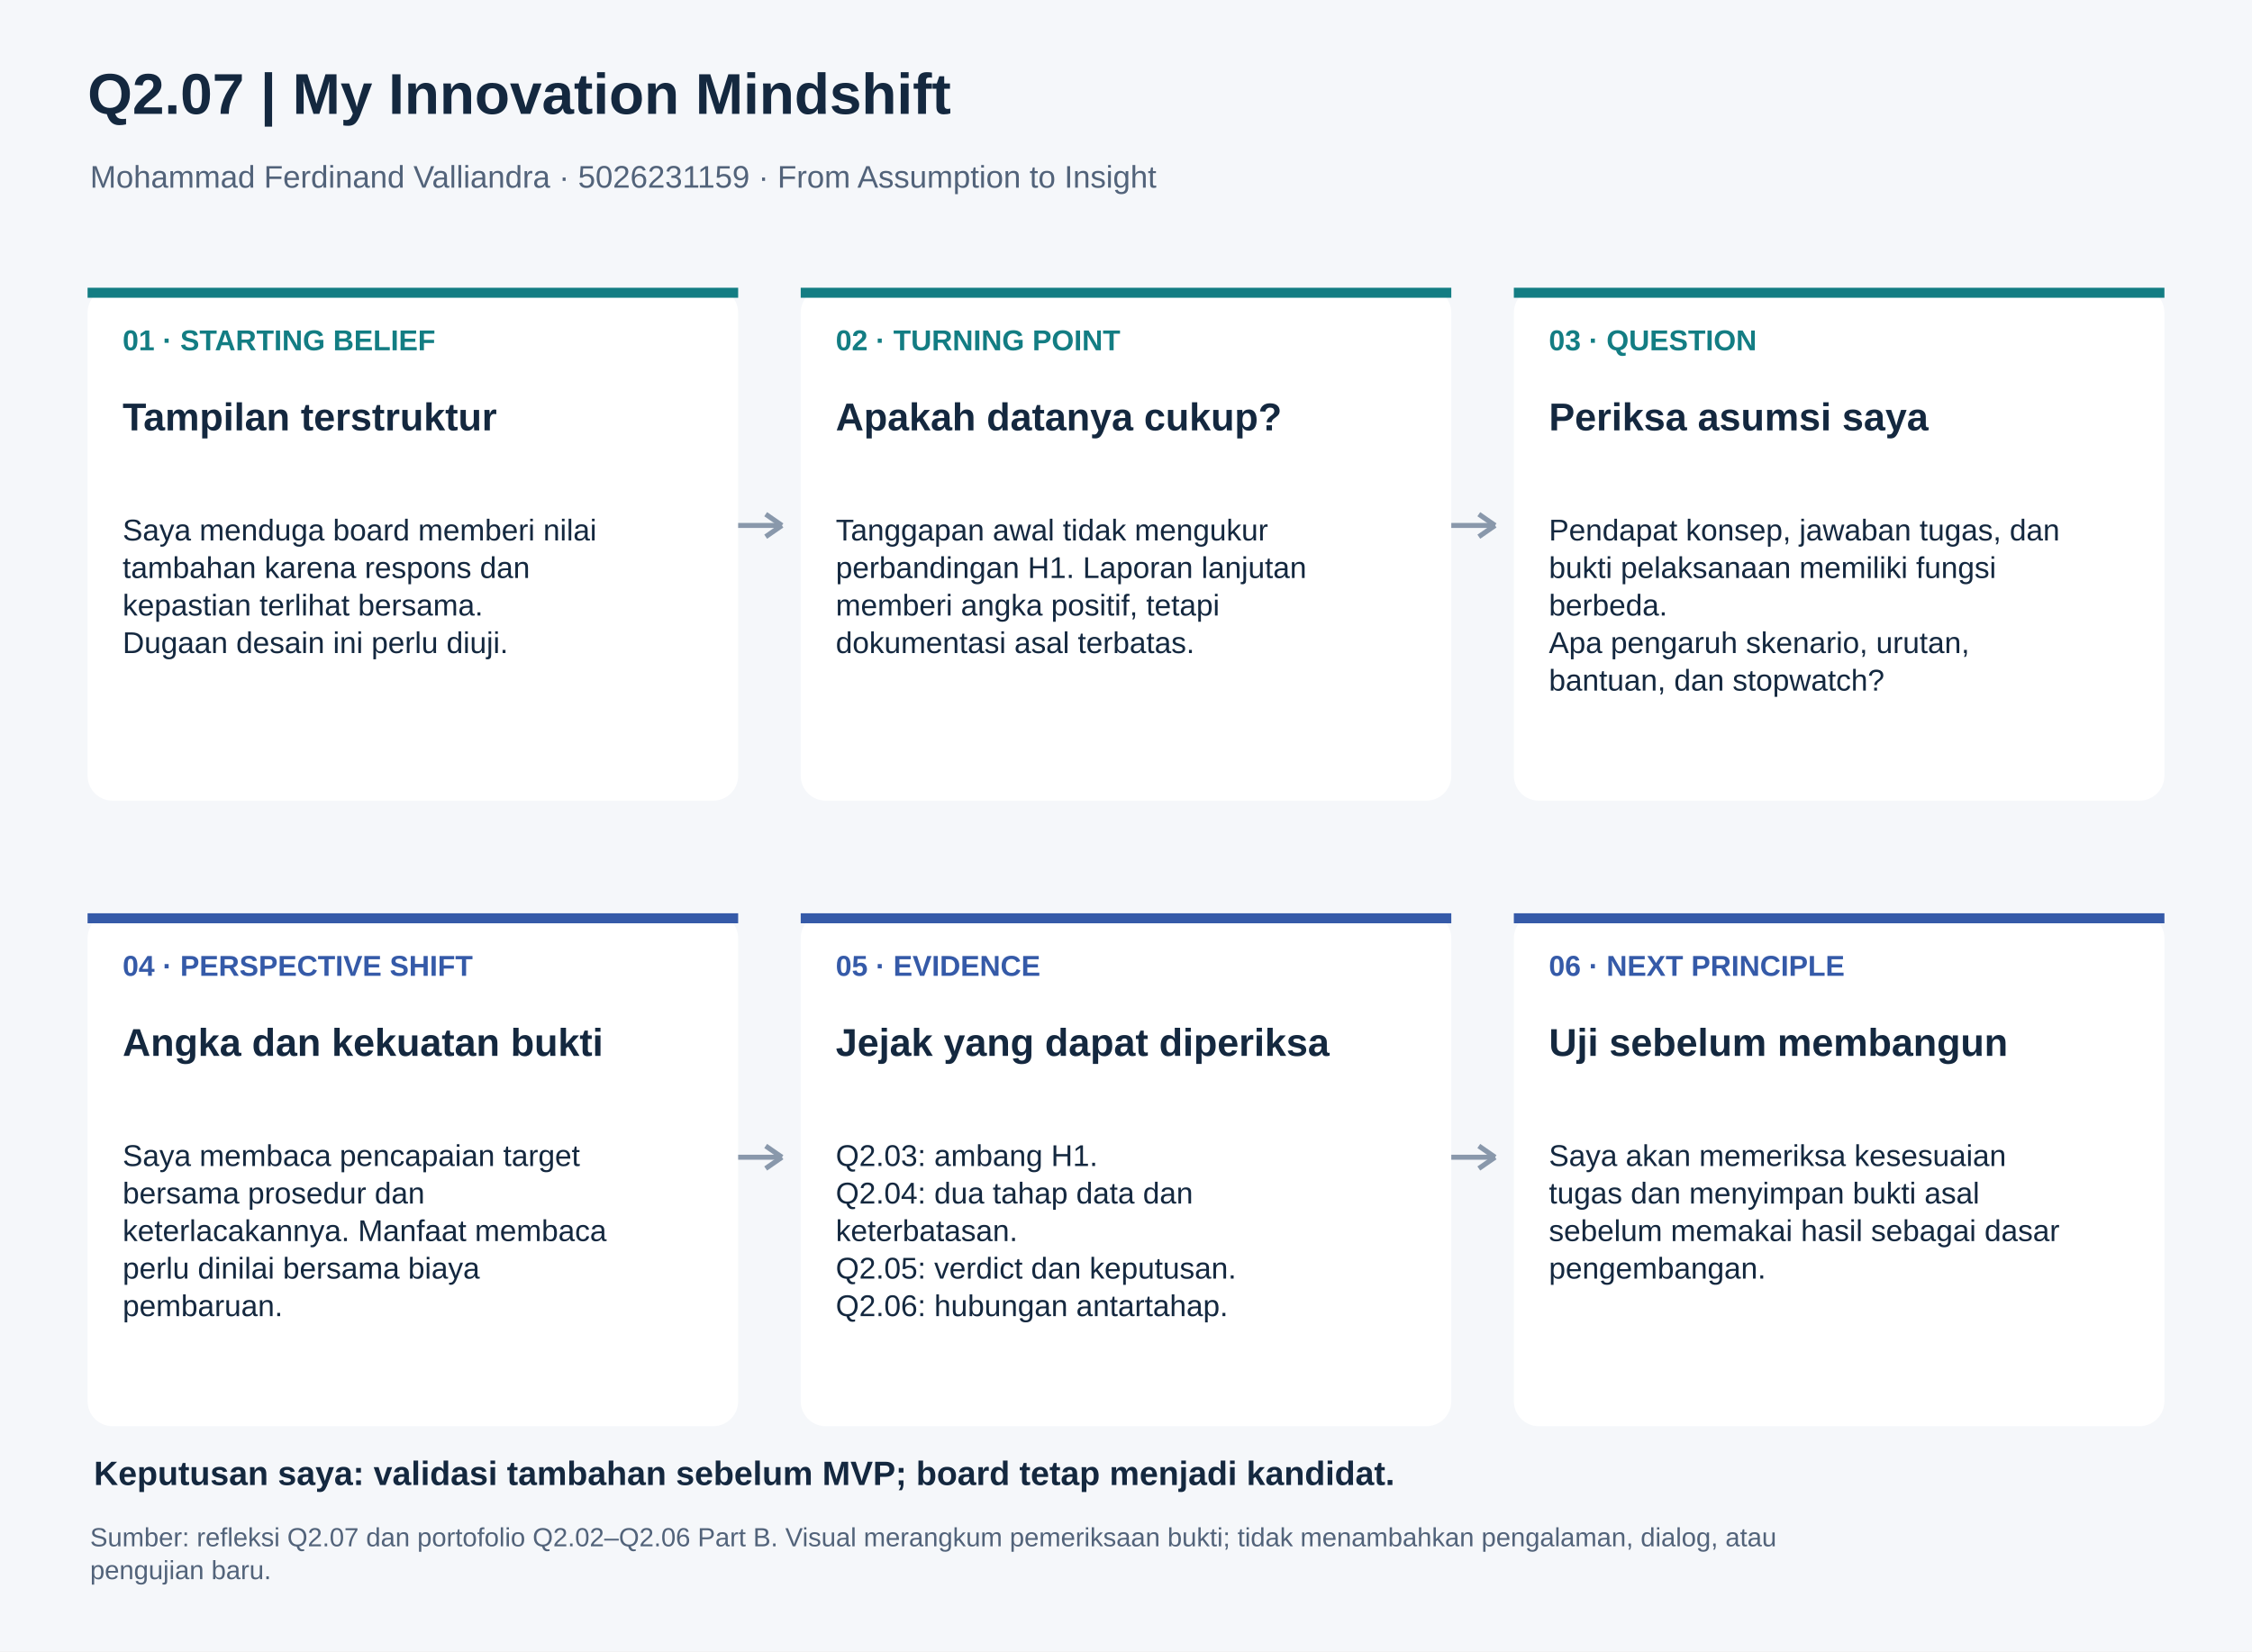
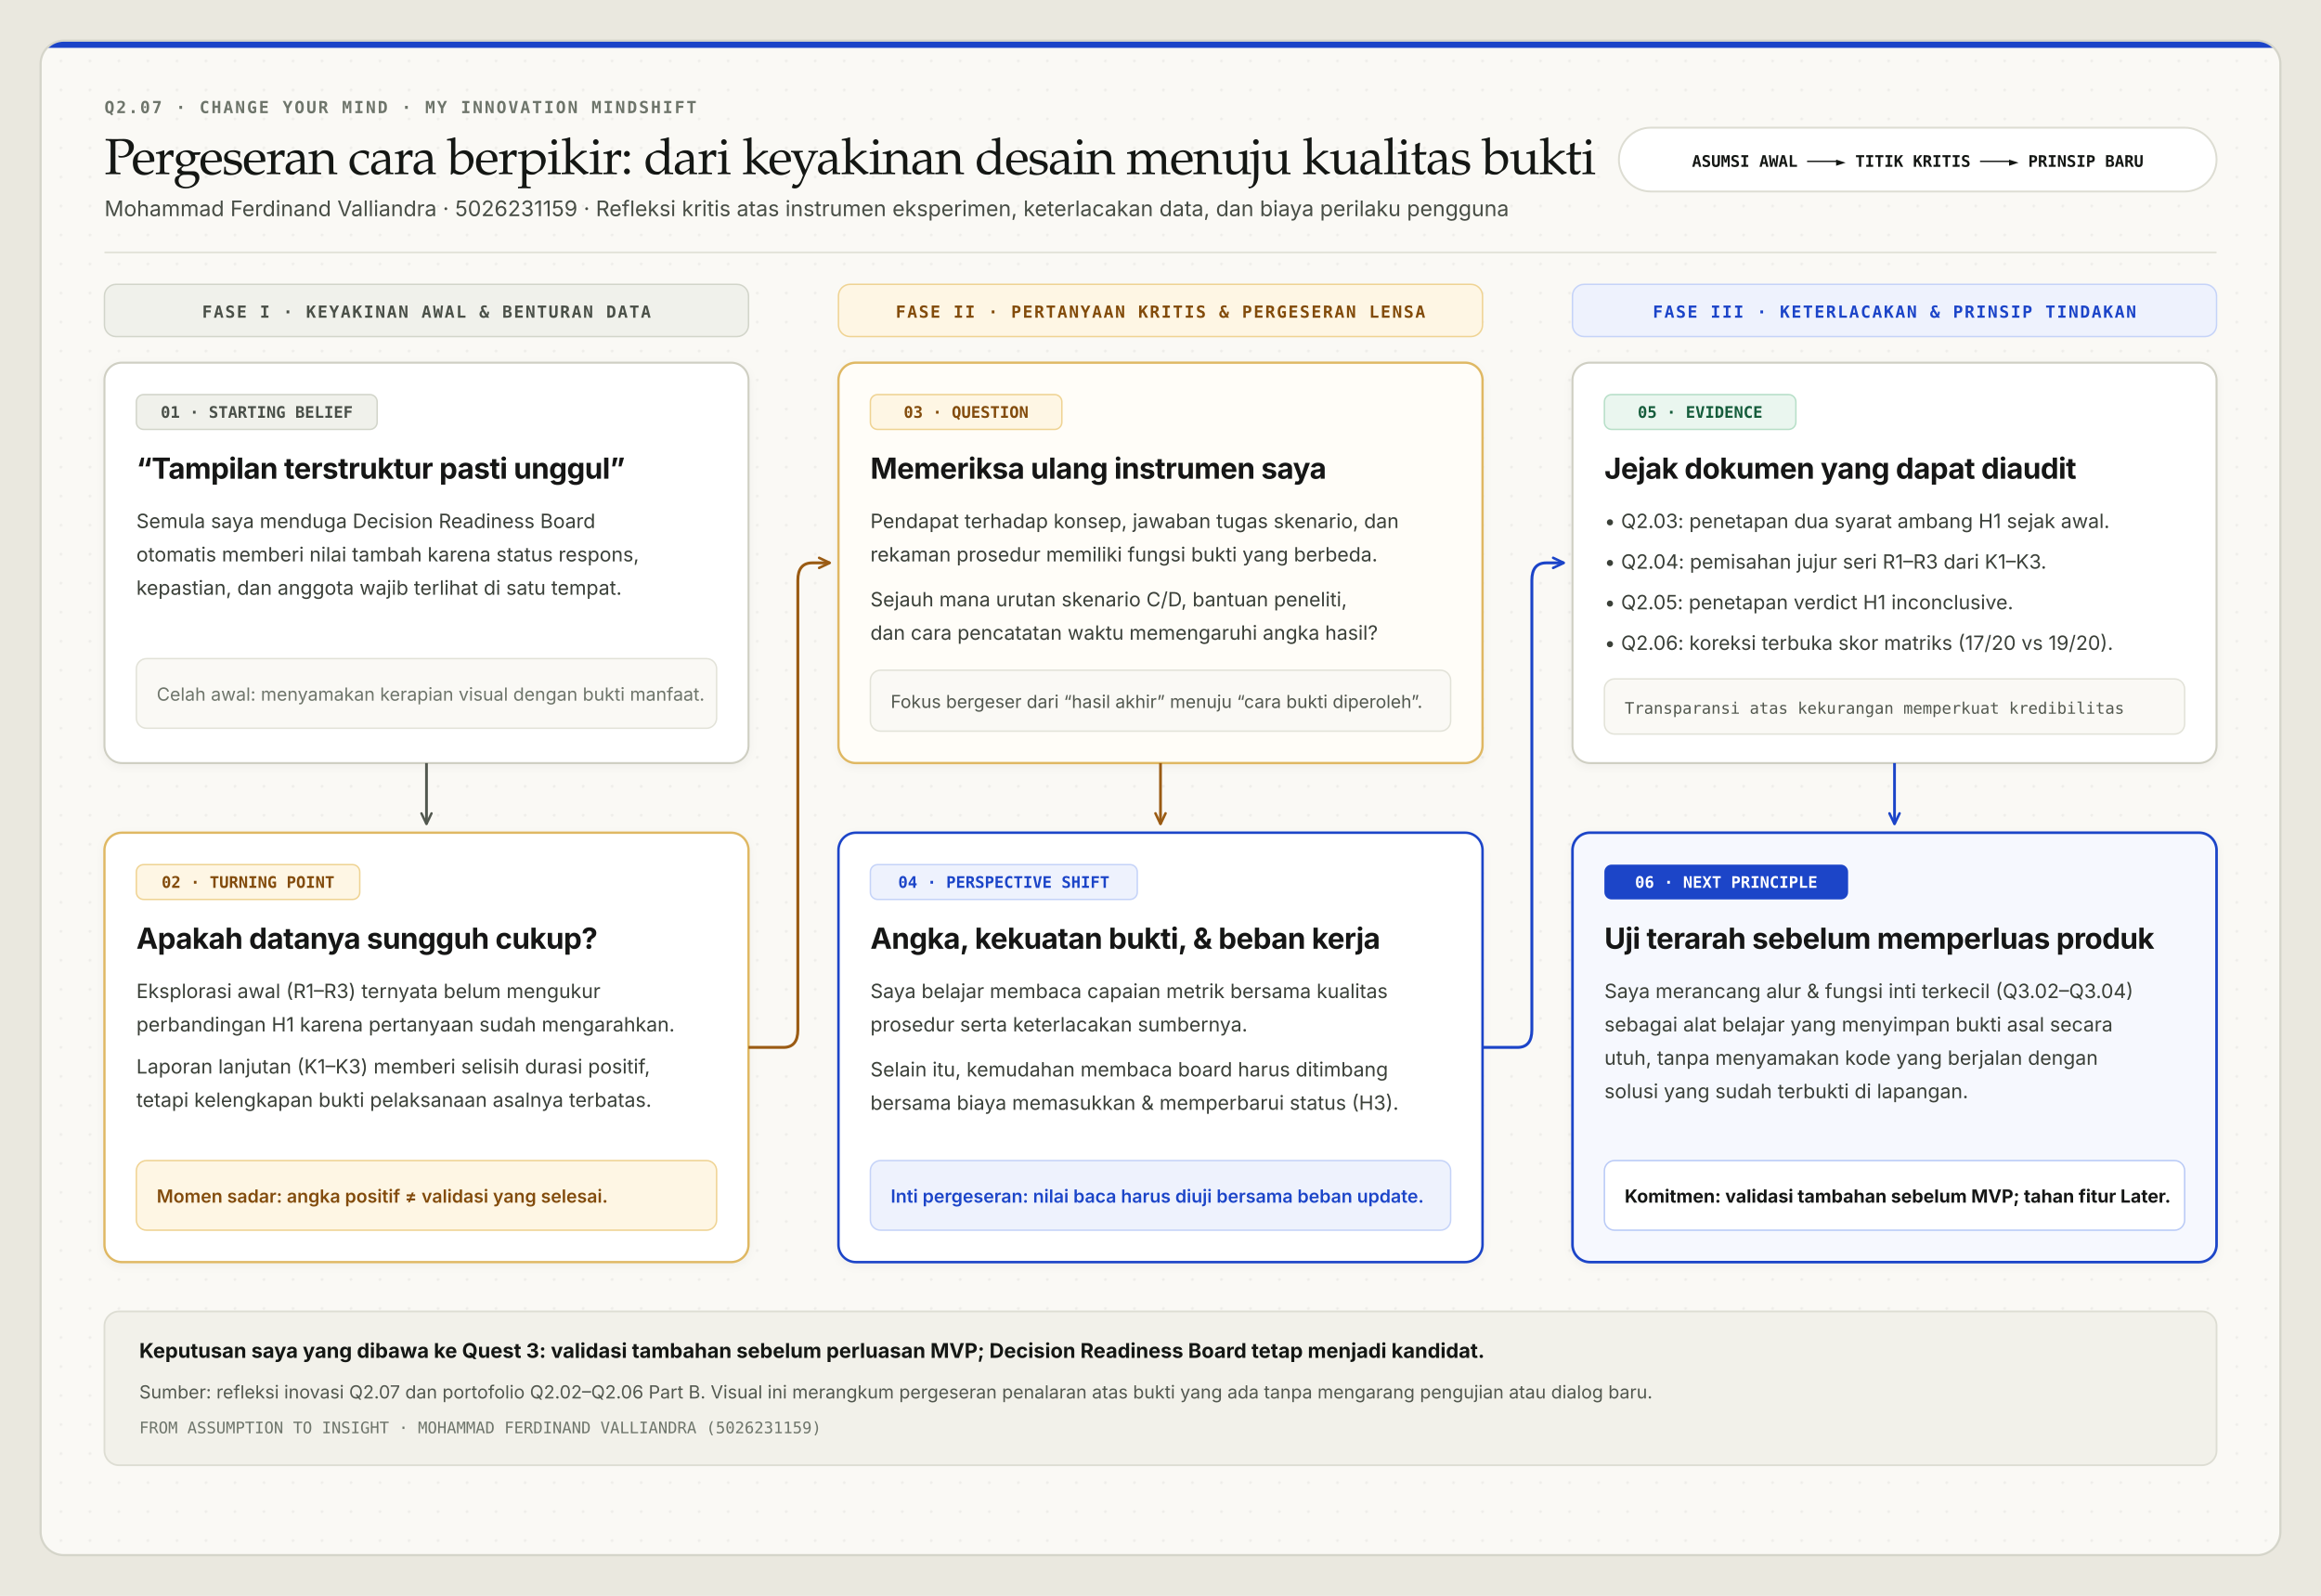
- <svg xmlns="http://www.w3.org/2000/svg" width="1800" height="1320" viewBox="0 0 1800 1320">
-   <rect x="0" y="0" width="1800" height="1320" rx="0" fill="#F5F7FA" />
-   <text x="70" y="91" font-family="Arial, sans-serif" font-size="46" font-weight="700" fill="#14283F">Q2.07 | My Innovation Mindshift</text>
-   <text x="72" y="150" font-family="Arial, sans-serif" font-size="25" font-weight="400" fill="#52637A">Mohammad Ferdinand Valliandra · 5026231159 · From Assumption to Insight</text>
-   <rect x="70" y="230" width="520" height="410" rx="20" fill="#FFFFFF" />
-   <rect x="70" y="230" width="520" height="8" rx="0" fill="#137D83" />
-   <text x="98" y="280" font-family="Arial, sans-serif" font-size="23" font-weight="700" fill="#137D83">01 · STARTING BELIEF</text>
-   <text x="98" y="344" font-family="Arial, sans-serif" font-size="31" font-weight="700" fill="#14283F">Tampilan terstruktur</text>
-   <text x="98" y="432" font-family="Arial, sans-serif" font-size="24" font-weight="400" fill="#14283F">Saya menduga board memberi nilai</text>
-   <text x="98" y="462.0" font-family="Arial, sans-serif" font-size="24" font-weight="400" fill="#14283F">tambahan karena respons dan</text>
-   <text x="98" y="492.0" font-family="Arial, sans-serif" font-size="24" font-weight="400" fill="#14283F">kepastian terlihat bersama.</text>
-   <text x="98" y="522.0" font-family="Arial, sans-serif" font-size="24" font-weight="400" fill="#14283F">Dugaan desain ini perlu diuji.</text>
-   <rect x="640" y="230" width="520" height="410" rx="20" fill="#FFFFFF" />
-   <rect x="640" y="230" width="520" height="8" rx="0" fill="#137D83" />
-   <text x="668" y="280" font-family="Arial, sans-serif" font-size="23" font-weight="700" fill="#137D83">02 · TURNING POINT</text>
-   <text x="668" y="344" font-family="Arial, sans-serif" font-size="31" font-weight="700" fill="#14283F">Apakah datanya cukup?</text>
-   <text x="668" y="432" font-family="Arial, sans-serif" font-size="24" font-weight="400" fill="#14283F">Tanggapan awal tidak mengukur</text>
-   <text x="668" y="462.0" font-family="Arial, sans-serif" font-size="24" font-weight="400" fill="#14283F">perbandingan H1. Laporan lanjutan</text>
-   <text x="668" y="492.0" font-family="Arial, sans-serif" font-size="24" font-weight="400" fill="#14283F">memberi angka positif, tetapi</text>
-   <text x="668" y="522.0" font-family="Arial, sans-serif" font-size="24" font-weight="400" fill="#14283F">dokumentasi asal terbatas.</text>
-   <rect x="1210" y="230" width="520" height="410" rx="20" fill="#FFFFFF" />
-   <rect x="1210" y="230" width="520" height="8" rx="0" fill="#137D83" />
-   <text x="1238" y="280" font-family="Arial, sans-serif" font-size="23" font-weight="700" fill="#137D83">03 · QUESTION</text>
-   <text x="1238" y="344" font-family="Arial, sans-serif" font-size="31" font-weight="700" fill="#14283F">Periksa asumsi saya</text>
-   <text x="1238" y="432" font-family="Arial, sans-serif" font-size="24" font-weight="400" fill="#14283F">Pendapat konsep, jawaban tugas, dan</text>
-   <text x="1238" y="462.0" font-family="Arial, sans-serif" font-size="24" font-weight="400" fill="#14283F">bukti pelaksanaan memiliki fungsi</text>
-   <text x="1238" y="492.0" font-family="Arial, sans-serif" font-size="24" font-weight="400" fill="#14283F">berbeda.</text>
-   <text x="1238" y="522.0" font-family="Arial, sans-serif" font-size="24" font-weight="400" fill="#14283F">Apa pengaruh skenario, urutan,</text>
-   <text x="1238" y="552.0" font-family="Arial, sans-serif" font-size="24" font-weight="400" fill="#14283F">bantuan, dan stopwatch?</text>
-   <rect x="70" y="730" width="520" height="410" rx="20" fill="#FFFFFF" />
-   <rect x="70" y="730" width="520" height="8" rx="0" fill="#355AA8" />
-   <text x="98" y="780" font-family="Arial, sans-serif" font-size="23" font-weight="700" fill="#355AA8">04 · PERSPECTIVE SHIFT</text>
-   <text x="98" y="844" font-family="Arial, sans-serif" font-size="31" font-weight="700" fill="#14283F">Angka dan kekuatan bukti</text>
-   <text x="98" y="932" font-family="Arial, sans-serif" font-size="24" font-weight="400" fill="#14283F">Saya membaca pencapaian target</text>
-   <text x="98" y="962.0" font-family="Arial, sans-serif" font-size="24" font-weight="400" fill="#14283F">bersama prosedur dan</text>
-   <text x="98" y="992.0" font-family="Arial, sans-serif" font-size="24" font-weight="400" fill="#14283F">keterlacakannya. Manfaat membaca</text>
-   <text x="98" y="1022.0" font-family="Arial, sans-serif" font-size="24" font-weight="400" fill="#14283F">perlu dinilai bersama biaya</text>
-   <text x="98" y="1052.0" font-family="Arial, sans-serif" font-size="24" font-weight="400" fill="#14283F">pembaruan.</text>
-   <rect x="640" y="730" width="520" height="410" rx="20" fill="#FFFFFF" />
-   <rect x="640" y="730" width="520" height="8" rx="0" fill="#355AA8" />
-   <text x="668" y="780" font-family="Arial, sans-serif" font-size="23" font-weight="700" fill="#355AA8">05 · EVIDENCE</text>
-   <text x="668" y="844" font-family="Arial, sans-serif" font-size="31" font-weight="700" fill="#14283F">Jejak yang dapat diperiksa</text>
-   <text x="668" y="932" font-family="Arial, sans-serif" font-size="24" font-weight="400" fill="#14283F">Q2.03: ambang H1.</text>
-   <text x="668" y="962.0" font-family="Arial, sans-serif" font-size="24" font-weight="400" fill="#14283F">Q2.04: dua tahap data dan</text>
-   <text x="668" y="992.0" font-family="Arial, sans-serif" font-size="24" font-weight="400" fill="#14283F">keterbatasan.</text>
-   <text x="668" y="1022.0" font-family="Arial, sans-serif" font-size="24" font-weight="400" fill="#14283F">Q2.05: verdict dan keputusan.</text>
-   <text x="668" y="1052.0" font-family="Arial, sans-serif" font-size="24" font-weight="400" fill="#14283F">Q2.06: hubungan antartahap.</text>
-   <rect x="1210" y="730" width="520" height="410" rx="20" fill="#FFFFFF" />
-   <rect x="1210" y="730" width="520" height="8" rx="0" fill="#355AA8" />
-   <text x="1238" y="780" font-family="Arial, sans-serif" font-size="23" font-weight="700" fill="#355AA8">06 · NEXT PRINCIPLE</text>
-   <text x="1238" y="844" font-family="Arial, sans-serif" font-size="31" font-weight="700" fill="#14283F">Uji sebelum membangun</text>
-   <text x="1238" y="932" font-family="Arial, sans-serif" font-size="24" font-weight="400" fill="#14283F">Saya akan memeriksa kesesuaian</text>
-   <text x="1238" y="962.0" font-family="Arial, sans-serif" font-size="24" font-weight="400" fill="#14283F">tugas dan menyimpan bukti asal</text>
-   <text x="1238" y="992.0" font-family="Arial, sans-serif" font-size="24" font-weight="400" fill="#14283F">sebelum memakai hasil sebagai dasar</text>
-   <text x="1238" y="1022.0" font-family="Arial, sans-serif" font-size="24" font-weight="400" fill="#14283F">pengembangan.</text>
-   <line x1="590" y1="420" x2="625" y2="420" stroke="#8998AB" stroke-width="4" />
-   <line x1="612" y1="411" x2="625" y2="420" stroke="#8998AB" stroke-width="4" />
-   <line x1="612" y1="429" x2="625" y2="420" stroke="#8998AB" stroke-width="4" />
-   <line x1="1160" y1="420" x2="1195" y2="420" stroke="#8998AB" stroke-width="4" />
-   <line x1="1182" y1="411" x2="1195" y2="420" stroke="#8998AB" stroke-width="4" />
-   <line x1="1182" y1="429" x2="1195" y2="420" stroke="#8998AB" stroke-width="4" />
-   <line x1="590" y1="925" x2="625" y2="925" stroke="#8998AB" stroke-width="4" />
-   <line x1="612" y1="916" x2="625" y2="925" stroke="#8998AB" stroke-width="4" />
-   <line x1="612" y1="934" x2="625" y2="925" stroke="#8998AB" stroke-width="4" />
-   <line x1="1160" y1="925" x2="1195" y2="925" stroke="#8998AB" stroke-width="4" />
-   <line x1="1182" y1="916" x2="1195" y2="925" stroke="#8998AB" stroke-width="4" />
-   <line x1="1182" y1="934" x2="1195" y2="925" stroke="#8998AB" stroke-width="4" />
-   <text x="75" y="1187" font-family="Arial, sans-serif" font-size="27" font-weight="700" fill="#14283F">Keputusan saya: validasi tambahan sebelum MVP; board tetap menjadi kandidat.</text>
-   <text x="72" y="1236" font-family="Arial, sans-serif" font-size="21" font-weight="400" fill="#52637A">Sumber: refleksi Q2.07 dan portofolio Q2.02–Q2.06 Part B. Visual merangkum pemeriksaan bukti; tidak menambahkan pengalaman, dialog, atau</text>
-   <text x="72" y="1262.25" font-family="Arial, sans-serif" font-size="21" font-weight="400" fill="#52637A">pengujian baru.</text>
+ <svg xmlns="http://www.w3.org/2000/svg" width="1600" height="1100" viewBox="0 0 1600 1100" role="img" aria-labelledby="q207-title q207-desc">
+   <defs>
+     <pattern id="q207-dots" width="20" height="20" patternUnits="userSpaceOnUse">
+       <circle cx="2" cy="2" r="1" fill="#141714" fill-opacity="0.05" />
+     </pattern>
+     <filter id="q207-shadow" x="-4%" y="-4%" width="108%" height="112%">
+       <feDropShadow dx="0" dy="2" stdDeviation="3" flood-color="#141714" flood-opacity="0.04" />
+     </filter>
+     <marker id="q207-arrow-slate" markerUnits="userSpaceOnUse" viewBox="0 0 12 12" refX="10" refY="6" markerWidth="11" markerHeight="11" orient="auto">
+       <path d="M 2 2.2 L 10 6 L 2 9.8" fill="none" stroke="#52584F" stroke-width="1.8" stroke-linecap="round" stroke-linejoin="round" />
+     </marker>
+     <marker id="q207-arrow-warn" markerUnits="userSpaceOnUse" viewBox="0 0 12 12" refX="10" refY="6" markerWidth="11" markerHeight="11" orient="auto">
+       <path d="M 2 2.2 L 10 6 L 2 9.8" fill="none" stroke="#9A5B13" stroke-width="1.9" stroke-linecap="round" stroke-linejoin="round" />
+     </marker>
+     <marker id="q207-arrow-blue" markerUnits="userSpaceOnUse" viewBox="0 0 12 12" refX="10" refY="6" markerWidth="11" markerHeight="11" orient="auto">
+       <path d="M 2 2.2 L 10 6 L 2 9.8" fill="none" stroke="#1B44C8" stroke-width="1.9" stroke-linecap="round" stroke-linejoin="round" />
+     </marker>
+     <clipPath id="q207-clip">
+       <rect x="28" y="28" width="1544" height="1044" rx="16" />
+     </clipPath>
+     <style>
+       .sans { font-family: -apple-system, BlinkMacSystemFont, "SF Pro Text", "Inter", "Segoe UI", system-ui, sans-serif; }
+       .serif { font-family: "Iowan Old Style", "Palatino Linotype", "Book Antiqua", Charter, Georgia, serif; }
+       .mono { font-family: ui-monospace, "SF Mono", SFMono-Regular, Menlo, Consolas, monospace; }
+       .eyebrow { font-size: 11.5px; font-weight: 600; letter-spacing: 0.11em; fill: #6E756B; }
+       .h1 { font-size: 35px; fill: #141714; letter-spacing: -0.022em; }
+       .sub { font-size: 14.8px; fill: #484E46; }
+       .col-head { font-size: 11.5px; font-weight: 700; letter-spacing: 0.09em; }
+       .card-title { font-size: 20px; font-weight: 650; fill: #141714; letter-spacing: -0.015em; }
+       .body-txt { font-size: 13.6px; fill: #3A4039; }
+     </style>
+   </defs>
+   <rect width="1600" height="1100" fill="#EAE8DF" />
+   <g clip-path="url(#q207-clip)">
+     <rect x="28" y="28" width="1544" height="1044" fill="#FAF9F5" />
+     <rect x="28" y="28" width="1544" height="1044" fill="url(#q207-dots)" />
+     <rect x="28" y="28" width="1544" height="5" fill="#1B44C8" />
+   </g>
+   <rect x="28" y="28" width="1544" height="1044" rx="16" fill="none" stroke="#D5D5CA" stroke-width="1.5" />
+   <text x="72" y="78" class="mono eyebrow">Q2.07 · CHANGE YOUR MIND · MY INNOVATION MINDSHIFT</text>
+   <text x="72" y="120" class="serif h1">Pergeseran cara berpikir: dari keyakinan desain menuju kualitas bukti</text>
+   <text x="72" y="149" class="sans sub">Mohammad Ferdinand Valliandra · 5026231159 · Refleksi kritis atas instrumen eksperimen, keterlacakan data, dan biaya perilaku pengguna</text>
+   <rect x="1116" y="88" width="412" height="44" rx="22" fill="#FFFFFF" stroke="#DDDDD3" stroke-width="1.3" />
+   <text x="1322" y="115" text-anchor="middle" class="mono" font-size="11" font-weight="600" fill="#141714">ASUMSI AWAL  ───►  TITIK KRITIS  ───►  PRINSIP BARU</text>
+   <line x1="72" y1="174" x2="1528" y2="174" stroke="#E2E2D8" stroke-width="1.2" />
+   <rect x="72" y="196" width="444" height="36" rx="8" fill="#F0F1EB" stroke="#D2D5CA" />
+   <text x="294" y="219" text-anchor="middle" class="mono col-head" fill="#4A5048">FASE I · KEYAKINAN AWAL &amp; BENTURAN DATA</text>
+   <rect x="578" y="196" width="444" height="36" rx="8" fill="#FEF6E4" stroke="#EFD393" />
+   <text x="800" y="219" text-anchor="middle" class="mono col-head" fill="#824B0A">FASE II · PERTANYAAN KRITIS &amp; PERGESERAN LENSA</text>
+   <rect x="1084" y="196" width="444" height="36" rx="8" fill="#EEF2FD" stroke="#C5D3F8" />
+   <text x="1306" y="219" text-anchor="middle" class="mono col-head" fill="#1B44C8">FASE III · KETERLACAKAN &amp; PRINSIP TINDAKAN</text>
+   <g transform="translate(72, 250)" filter="url(#q207-shadow)">
+     <rect width="444" height="276" rx="12" fill="#FFFFFF" stroke="#CFCFC3" stroke-width="1.4" />
+     <rect x="22" y="22" width="166" height="24" rx="5" fill="#F0F1EB" stroke="#D2D5CA" />
+     <text x="105" y="38" text-anchor="middle" class="mono" font-size="11" font-weight="700" fill="#4A5048">01 · STARTING BELIEF</text>
+     <text x="22" y="80" class="sans card-title">“Tampilan terstruktur pasti unggul”</text>
+     <text x="22" y="114" class="sans body-txt">Semula saya menduga Decision Readiness Board</text>
+     <text x="22" y="137" class="sans body-txt">otomatis memberi nilai tambah karena status respons,</text>
+     <text x="22" y="160" class="sans body-txt">kepastian, dan anggota wajib terlihat di satu tempat.</text>
+     <rect x="22" y="204" width="400" height="48" rx="7" fill="#FAF9F5" stroke="#E2E2D8" />
+     <text x="36" y="233" class="sans" font-size="12.5" fill="#6E756B">Celah awal: menyamakan kerapian visual dengan bukti manfaat.</text>
+   </g>
+   <path d="M 294 526 L 294 568" fill="none" stroke="#52584F" stroke-width="1.9" marker-end="url(#q207-arrow-slate)" />
+   <g transform="translate(72, 574)" filter="url(#q207-shadow)">
+     <rect width="444" height="296" rx="12" fill="#FFFFFF" stroke="#DFB864" stroke-width="1.6" />
+     <rect x="22" y="22" width="154" height="24" rx="5" fill="#FEF6E4" stroke="#EFD393" />
+     <text x="99" y="38" text-anchor="middle" class="mono" font-size="11" font-weight="700" fill="#824B0A">02 · TURNING POINT</text>
+     <text x="22" y="80" class="sans card-title">Apakah datanya sungguh cukup?</text>
+     <text x="22" y="114" class="sans body-txt">Eksplorasi awal (R1–R3) ternyata belum mengukur</text>
+     <text x="22" y="137" class="sans body-txt">perbandingan H1 karena pertanyaan sudah mengarahkan.</text>
+     <text x="22" y="166" class="sans body-txt">Laporan lanjutan (K1–K3) memberi selisih durasi positif,</text>
+     <text x="22" y="189" class="sans body-txt">tetapi kelengkapan bukti pelaksanaan asalnya terbatas.</text>
+     <rect x="22" y="226" width="400" height="48" rx="7" fill="#FEF6E4" stroke="#EFD393" />
+     <text x="36" y="255" class="sans" font-size="12.5" font-weight="600" fill="#824B0A">Momen sadar: angka positif ≠ validasi yang selesai.</text>
+   </g>
+   <path d="M 516 722 H 540 Q 550 722 550 710 V 400 Q 550 388 560 388 H 572" fill="none" stroke="#9A5B13" stroke-width="2" marker-end="url(#q207-arrow-warn)" />
+   <g transform="translate(578, 250)" filter="url(#q207-shadow)">
+     <rect width="444" height="276" rx="12" fill="#FFFDF8" stroke="#DFB864" stroke-width="1.6" />
+     <rect x="22" y="22" width="132" height="24" rx="5" fill="#FEF6E4" stroke="#EFD393" />
+     <text x="88" y="38" text-anchor="middle" class="mono" font-size="11" font-weight="700" fill="#824B0A">03 · QUESTION</text>
+     <text x="22" y="80" class="sans card-title">Memeriksa ulang instrumen saya</text>
+     <text x="22" y="114" class="sans body-txt">Pendapat terhadap konsep, jawaban tugas skenario, dan</text>
+     <text x="22" y="137" class="sans body-txt">rekaman prosedur memiliki fungsi bukti yang berbeda.</text>
+     <text x="22" y="168" class="sans body-txt">Sejauh mana urutan skenario C/D, bantuan peneliti,</text>
+     <text x="22" y="191" class="sans body-txt">dan cara pencatatan waktu memengaruhi angka hasil?</text>
+     <rect x="22" y="212" width="400" height="42" rx="7" fill="#FAF9F5" stroke="#E2E2D8" />
+     <text x="36" y="238" class="sans" font-size="12.3" fill="#52584F">Fokus bergeser dari “hasil akhir” menuju “cara bukti diperoleh”.</text>
+   </g>
+   <path d="M 800 526 L 800 568" fill="none" stroke="#9A5B13" stroke-width="1.9" marker-end="url(#q207-arrow-warn)" />
+   <g transform="translate(578, 574)" filter="url(#q207-shadow)">
+     <rect width="444" height="296" rx="12" fill="#FFFFFF" stroke="#1B44C8" stroke-width="1.7" />
+     <rect x="22" y="22" width="184" height="24" rx="5" fill="#EEF2FD" stroke="#C5D3F8" />
+     <text x="114" y="38" text-anchor="middle" class="mono" font-size="11" font-weight="700" fill="#1B44C8">04 · PERSPECTIVE SHIFT</text>
+     <text x="22" y="80" class="sans card-title">Angka, kekuatan bukti, &amp; beban kerja</text>
+     <text x="22" y="114" class="sans body-txt">Saya belajar membaca capaian metrik bersama kualitas</text>
+     <text x="22" y="137" class="sans body-txt">prosedur serta keterlacakan sumbernya.</text>
+     <text x="22" y="168" class="sans body-txt">Selain itu, kemudahan membaca board harus ditimbang</text>
+     <text x="22" y="191" class="sans body-txt">bersama biaya memasukkan &amp; memperbarui status (H3).</text>
+     <rect x="22" y="226" width="400" height="48" rx="7" fill="#EEF2FD" stroke="#C5D3F8" />
+     <text x="36" y="255" class="sans" font-size="12.5" font-weight="600" fill="#1B44C8">Inti pergeseran: nilai baca harus diuji bersama beban update.</text>
+   </g>
+   <path d="M 1022 722 H 1046 Q 1056 722 1056 710 V 400 Q 1056 388 1066 388 H 1078" fill="none" stroke="#1B44C8" stroke-width="2" marker-end="url(#q207-arrow-blue)" />
+   <g transform="translate(1084, 250)" filter="url(#q207-shadow)">
+     <rect width="444" height="276" rx="12" fill="#FFFFFF" stroke="#CFCFC3" stroke-width="1.4" />
+     <rect x="22" y="22" width="132" height="24" rx="5" fill="#EAF6EF" stroke="#B7DFC8" />
+     <text x="88" y="38" text-anchor="middle" class="mono" font-size="11" font-weight="700" fill="#135C3B">05 · EVIDENCE</text>
+     <text x="22" y="80" class="sans card-title">Jejak dokumen yang dapat diaudit</text>
+     <text x="22" y="114" class="sans body-txt">• Q2.03: penetapan dua syarat ambang H1 sejak awal.</text>
+     <text x="22" y="142" class="sans body-txt">• Q2.04: pemisahan jujur seri R1–R3 dari K1–K3.</text>
+     <text x="22" y="170" class="sans body-txt">• Q2.05: penetapan verdict H1 inconclusive.</text>
+     <text x="22" y="198" class="sans body-txt">• Q2.06: koreksi terbuka skor matriks (17/20 vs 19/20).</text>
+     <rect x="22" y="218" width="400" height="38" rx="7" fill="#FAF9F5" stroke="#E2E2D8" />
+     <text x="36" y="242" class="mono" font-size="11" fill="#52584F">Transparansi atas kekurangan memperkuat kredibilitas</text>
+   </g>
+   <path d="M 1306 526 L 1306 568" fill="none" stroke="#1B44C8" stroke-width="1.9" marker-end="url(#q207-arrow-blue)" />
+   <g transform="translate(1084, 574)" filter="url(#q207-shadow)">
+     <rect width="444" height="296" rx="12" fill="#F6F8FE" stroke="#1B44C8" stroke-width="1.8" />
+     <rect x="22" y="22" width="168" height="24" rx="5" fill="#1B44C8" />
+     <text x="106" y="38" text-anchor="middle" class="mono" font-size="11" font-weight="700" fill="#FFFFFF">06 · NEXT PRINCIPLE</text>
+     <text x="22" y="80" class="sans card-title">Uji terarah sebelum memperluas produk</text>
+     <text x="22" y="114" class="sans body-txt">Saya merancang alur &amp; fungsi inti terkecil (Q3.02–Q3.04)</text>
+     <text x="22" y="137" class="sans body-txt">sebagai alat belajar yang menyimpan bukti asal secara</text>
+     <text x="22" y="160" class="sans body-txt">utuh, tanpa menyamakan kode yang berjalan dengan</text>
+     <text x="22" y="183" class="sans body-txt">solusi yang sudah terbukti di lapangan.</text>
+     <rect x="22" y="226" width="400" height="48" rx="7" fill="#FFFFFF" stroke="#B9CAF6" />
+     <text x="36" y="255" class="sans" font-size="12.5" font-weight="650" fill="#141714">Komitmen: validasi tambahan sebelum MVP; tahan fitur Later.</text>
+   </g>
+   <rect x="72" y="904" width="1456" height="106" rx="10" fill="#F2F1EA" stroke="#DDDDD3" stroke-width="1.2" />
+   <text x="96" y="936" class="sans" font-size="14" font-weight="650" fill="#141714">Keputusan saya yang dibawa ke Quest 3: validasi tambahan sebelum perluasan MVP; Decision Readiness Board tetap menjadi kandidat.</text>
+   <text x="96" y="964" class="sans" font-size="12.5" fill="#52584F">Sumber: refleksi inovasi Q2.07 dan portofolio Q2.02–Q2.06 Part B. Visual ini merangkum pergeseran penalaran atas bukti yang ada tanpa mengarang pengujian atau dialog baru.</text>
+   <text x="96" y="988" class="mono" font-size="11" fill="#6E756B">FROM ASSUMPTION TO INSIGHT · MOHAMMAD FERDINAND VALLIANDRA (5026231159)</text>
</svg>
